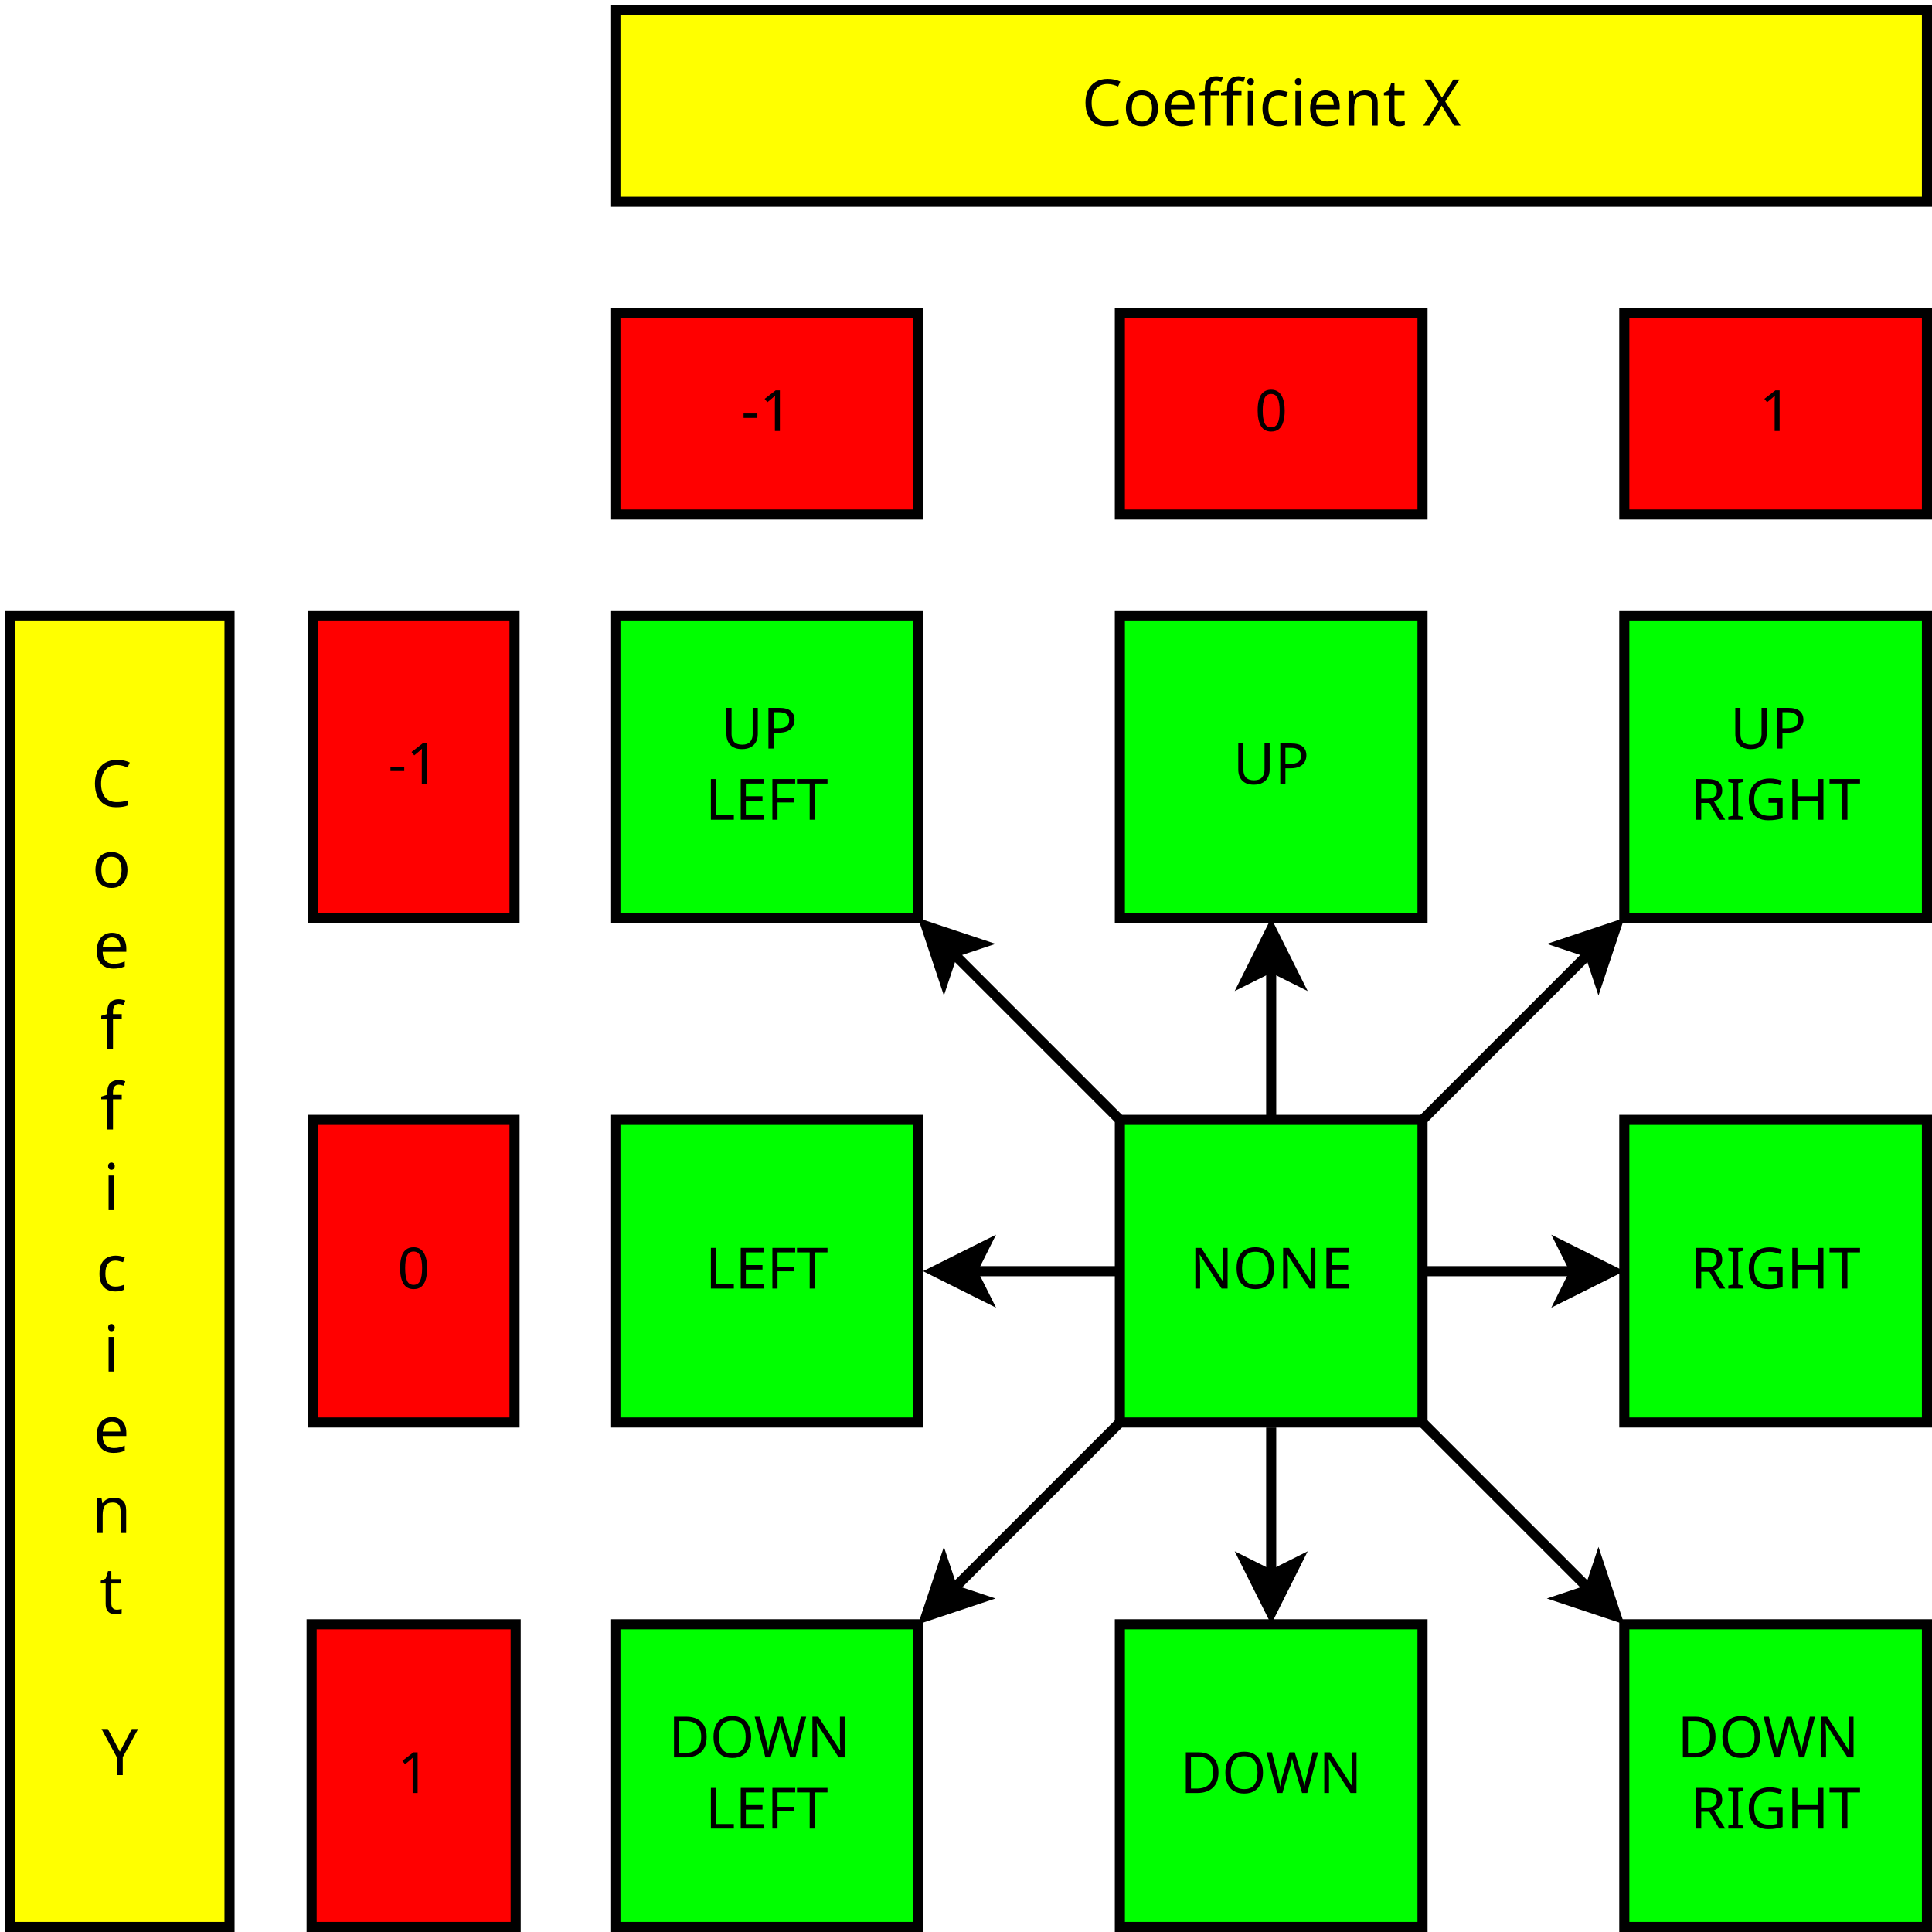
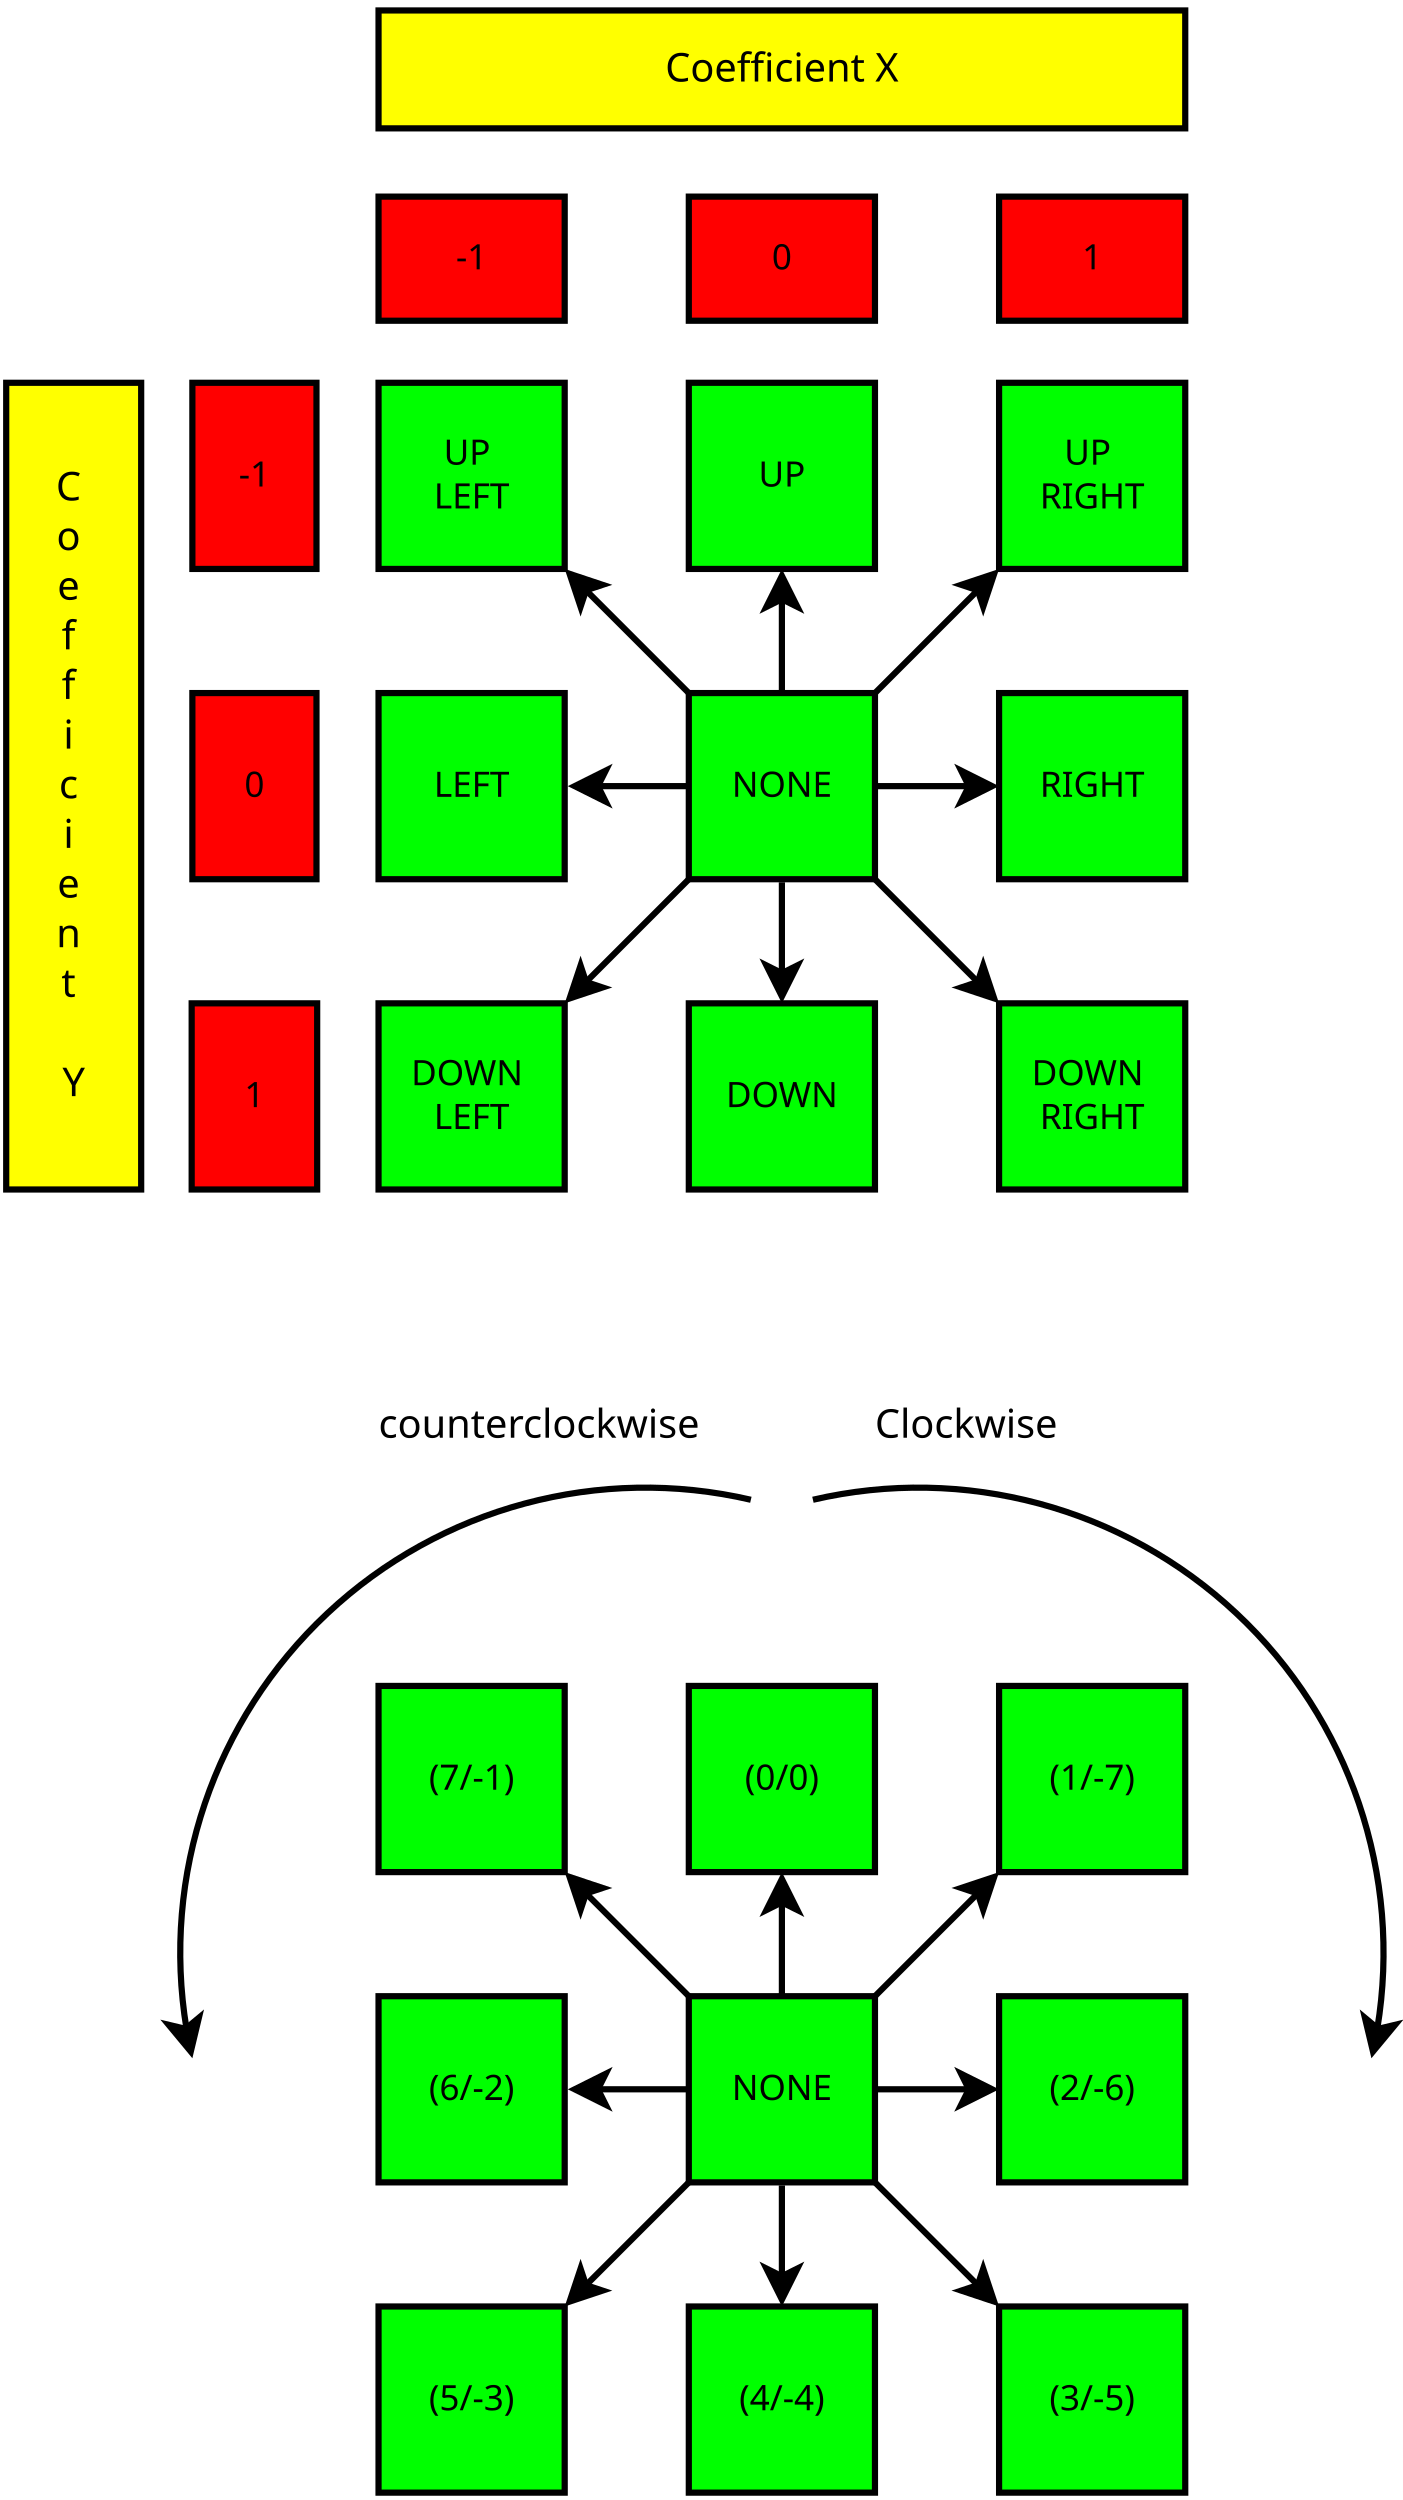
- <svg xmlns="http://www.w3.org/2000/svg" width="20cm" height="20cm" viewBox="338 38 383 383">
-   <g>
-     <rect style="fill: #00ff00" x="560" y="260" width="60" height="60" />
-     <rect style="fill: none; fill-opacity:0; stroke-width: 2; stroke: #000000" x="560" y="260" width="60" height="60" />
-     <text font-size="11.289" style="fill: #000000;text-anchor:middle;font-family:sans-serif;font-style:normal;font-weight:normal" x="590" y="293.444">
-       <tspan x="590" y="293.444">NONE</tspan>
-     </text>
-   </g>
-   <g>
-     <rect style="fill: #00ff00" x="560" y="160" width="60" height="60" />
-     <rect style="fill: none; fill-opacity:0; stroke-width: 2; stroke: #000000" x="560" y="160" width="60" height="60" />
-     <text font-size="11.289" style="fill: #000000;text-anchor:middle;font-family:sans-serif;font-style:normal;font-weight:normal" x="590" y="193.444">
-       <tspan x="590" y="193.444">UP</tspan>
-     </text>
-   </g>
-   <g>
-     <line style="fill: none; fill-opacity:0; stroke-width: 2; stroke: #000000" x1="590" y1="260" x2="590" y2="229.736" />
-     <polygon style="fill: #000000" points="590,222.236 595,232.236 590,229.736 585,232.236 " />
-     <polygon style="fill: none; fill-opacity:0; stroke-width: 2; stroke: #000000" points="590,222.236 595,232.236 590,229.736 585,232.236 " />
-   </g>
-   <g>
-     <rect style="fill: #00ff00" x="660" y="160" width="60" height="60" />
-     <rect style="fill: none; fill-opacity:0; stroke-width: 2; stroke: #000000" x="660" y="160" width="60" height="60" />
-     <text font-size="11.289" style="fill: #000000;text-anchor:middle;font-family:sans-serif;font-style:normal;font-weight:normal" x="690" y="186.389">
-       <tspan x="690" y="186.389">UP</tspan>
-       <tspan x="690" y="200.5">RIGHT</tspan>
-     </text>
-   </g>
-   <g>
-     <rect style="fill: #00ff00" x="660" y="260" width="60" height="60" />
-     <rect style="fill: none; fill-opacity:0; stroke-width: 2; stroke: #000000" x="660" y="260" width="60" height="60" />
-     <text font-size="11.289" style="fill: #000000;text-anchor:middle;font-family:sans-serif;font-style:normal;font-weight:normal" x="690" y="293.444">
-       <tspan x="690" y="293.444">RIGHT</tspan>
-     </text>
-   </g>
-   <g>
-     <rect style="fill: #00ff00" x="660" y="360" width="60" height="60" />
-     <rect style="fill: none; fill-opacity:0; stroke-width: 2; stroke: #000000" x="660" y="360" width="60" height="60" />
-     <text font-size="11.289" style="fill: #000000;text-anchor:middle;font-family:sans-serif;font-style:normal;font-weight:normal" x="690" y="386.389">
-       <tspan x="690" y="386.389">DOWN</tspan>
-       <tspan x="690" y="400.5">RIGHT</tspan>
-     </text>
-   </g>
-   <g>
-     <rect style="fill: #00ff00" x="560" y="360" width="60" height="60" />
-     <rect style="fill: none; fill-opacity:0; stroke-width: 2; stroke: #000000" x="560" y="360" width="60" height="60" />
-     <text font-size="11.289" style="fill: #000000;text-anchor:middle;font-family:sans-serif;font-style:normal;font-weight:normal" x="590" y="393.444">
-       <tspan x="590" y="393.444">DOWN</tspan>
-     </text>
-   </g>
-   <g>
-     <rect style="fill: #00ff00" x="460" y="360" width="60" height="60" />
-     <rect style="fill: none; fill-opacity:0; stroke-width: 2; stroke: #000000" x="460" y="360" width="60" height="60" />
-     <text font-size="11.289" style="fill: #000000;text-anchor:middle;font-family:sans-serif;font-style:normal;font-weight:normal" x="490" y="386.389">
-       <tspan x="490" y="386.389">DOWN</tspan>
-       <tspan x="490" y="400.5">LEFT</tspan>
-     </text>
-   </g>
-   <g>
-     <rect style="fill: #00ff00" x="460" y="260" width="60" height="60" />
-     <rect style="fill: none; fill-opacity:0; stroke-width: 2; stroke: #000000" x="460" y="260" width="60" height="60" />
-     <text font-size="11.289" style="fill: #000000;text-anchor:middle;font-family:sans-serif;font-style:normal;font-weight:normal" x="490" y="293.444">
-       <tspan x="490" y="293.444">LEFT</tspan>
-     </text>
-   </g>
-   <g>
-     <rect style="fill: #00ff00" x="460" y="160" width="60" height="60" />
-     <rect style="fill: none; fill-opacity:0; stroke-width: 2; stroke: #000000" x="460" y="160" width="60" height="60" />
-     <text font-size="11.289" style="fill: #000000;text-anchor:middle;font-family:sans-serif;font-style:normal;font-weight:normal" x="490" y="186.389">
-       <tspan x="490" y="186.389">UP</tspan>
-       <tspan x="490" y="200.5">LEFT</tspan>
-     </text>
-   </g>
-   <g>
-     <line style="fill: none; fill-opacity:0; stroke-width: 2; stroke: #000000" x1="560" y1="260" x2="526.884" y2="226.884" />
-     <polygon style="fill: #000000" points="521.581,221.581 532.188,225.117 526.884,226.884 525.117,232.188 " />
-     <polygon style="fill: none; fill-opacity:0; stroke-width: 2; stroke: #000000" points="521.581,221.581 532.188,225.117 526.884,226.884 525.117,232.188 " />
-   </g>
-   <g>
-     <line style="fill: none; fill-opacity:0; stroke-width: 2; stroke: #000000" x1="620" y1="260" x2="653.116" y2="226.884" />
-     <polygon style="fill: #000000" points="658.419,221.581 654.883,232.188 653.116,226.884 647.812,225.117 " />
-     <polygon style="fill: none; fill-opacity:0; stroke-width: 2; stroke: #000000" points="658.419,221.581 654.883,232.188 653.116,226.884 647.812,225.117 " />
-   </g>
-   <g>
-     <line style="fill: none; fill-opacity:0; stroke-width: 2; stroke: #000000" x1="620" y1="290" x2="650.264" y2="290" />
-     <polygon style="fill: #000000" points="657.764,290 647.764,295 650.264,290 647.764,285 " />
-     <polygon style="fill: none; fill-opacity:0; stroke-width: 2; stroke: #000000" points="657.764,290 647.764,295 650.264,290 647.764,285 " />
-   </g>
-   <g>
-     <line style="fill: none; fill-opacity:0; stroke-width: 2; stroke: #000000" x1="620" y1="320" x2="653.116" y2="353.116" />
-     <polygon style="fill: #000000" points="658.419,358.419 647.812,354.883 653.116,353.116 654.883,347.812 " />
-     <polygon style="fill: none; fill-opacity:0; stroke-width: 2; stroke: #000000" points="658.419,358.419 647.812,354.883 653.116,353.116 654.883,347.812 " />
-   </g>
-   <g>
-     <line style="fill: none; fill-opacity:0; stroke-width: 2; stroke: #000000" x1="590" y1="320.984" x2="590" y2="350.264" />
-     <polygon style="fill: #000000" points="590,357.764 585,347.764 590,350.264 595,347.764 " />
-     <polygon style="fill: none; fill-opacity:0; stroke-width: 2; stroke: #000000" points="590,357.764 585,347.764 590,350.264 595,347.764 " />
-   </g>
-   <g>
-     <line style="fill: none; fill-opacity:0; stroke-width: 2; stroke: #000000" x1="560" y1="320" x2="526.884" y2="353.116" />
-     <polygon style="fill: #000000" points="521.581,358.419 525.117,347.812 526.884,353.116 532.188,354.883 " />
-     <polygon style="fill: none; fill-opacity:0; stroke-width: 2; stroke: #000000" points="521.581,358.419 525.117,347.812 526.884,353.116 532.188,354.883 " />
-   </g>
-   <g>
-     <line style="fill: none; fill-opacity:0; stroke-width: 2; stroke: #000000" x1="560" y1="290" x2="530.72" y2="290" />
-     <polygon style="fill: #000000" points="523.22,290 533.22,285 530.72,290 533.22,295 " />
-     <polygon style="fill: none; fill-opacity:0; stroke-width: 2; stroke: #000000" points="523.22,290 533.22,285 530.72,290 533.22,295 " />
-   </g>
-   <g>
-     <rect style="fill: #ff0000" x="460" y="100" width="60" height="40" />
-     <rect style="fill: none; fill-opacity:0; stroke-width: 2; stroke: #000000" x="460" y="100" width="60" height="40" />
-     <text font-size="11.289" style="fill: #000000;text-anchor:middle;font-family:sans-serif;font-style:normal;font-weight:normal" x="490" y="123.444">
-       <tspan x="490" y="123.444">-1</tspan>
-     </text>
-   </g>
-   <g>
-     <rect style="fill: #ff0000" x="560" y="100" width="60" height="40" />
-     <rect style="fill: none; fill-opacity:0; stroke-width: 2; stroke: #000000" x="560" y="100" width="60" height="40" />
-     <text font-size="11.289" style="fill: #000000;text-anchor:middle;font-family:sans-serif;font-style:normal;font-weight:normal" x="590" y="123.444">
-       <tspan x="590" y="123.444">0</tspan>
-     </text>
-   </g>
-   <g>
-     <rect style="fill: #ff0000" x="660" y="100" width="60" height="40" />
-     <rect style="fill: none; fill-opacity:0; stroke-width: 2; stroke: #000000" x="660" y="100" width="60" height="40" />
-     <text font-size="11.289" style="fill: #000000;text-anchor:middle;font-family:sans-serif;font-style:normal;font-weight:normal" x="690" y="123.444">
-       <tspan x="690" y="123.444">1</tspan>
-     </text>
-   </g>
-   <g>
-     <rect style="fill: #ff0000" x="400" y="160" width="40" height="60" />
-     <rect style="fill: none; fill-opacity:0; stroke-width: 2; stroke: #000000" x="400" y="160" width="40" height="60" />
-     <text font-size="11.289" style="fill: #000000;text-anchor:middle;font-family:sans-serif;font-style:normal;font-weight:normal" x="420" y="193.444">
-       <tspan x="420" y="193.444">-1</tspan>
-     </text>
-   </g>
-   <g>
-     <rect style="fill: #ff0000" x="400" y="260" width="40" height="60" />
-     <rect style="fill: none; fill-opacity:0; stroke-width: 2; stroke: #000000" x="400" y="260" width="40" height="60" />
-     <text font-size="11.289" style="fill: #000000;text-anchor:middle;font-family:sans-serif;font-style:normal;font-weight:normal" x="420" y="293.444">
-       <tspan x="420" y="293.444">0</tspan>
-     </text>
-   </g>
-   <g>
-     <rect style="fill: #ff0000" x="399.775" y="360" width="40.45" height="60" />
-     <rect style="fill: none; fill-opacity:0; stroke-width: 2; stroke: #000000" x="399.775" y="360" width="40.45" height="60" />
-     <text font-size="11.289" style="fill: #000000;text-anchor:middle;font-family:sans-serif;font-style:normal;font-weight:normal" x="420" y="393.444">
-       <tspan x="420" y="393.444">1</tspan>
-     </text>
-   </g>
-   <g>
-     <rect style="fill: #ffff00" x="460" y="40" width="260" height="38" />
-     <rect style="fill: none; fill-opacity:0; stroke-width: 2; stroke: #000000" x="460" y="40" width="260" height="38" />
-     <text font-size="12.8" style="fill: #000000;text-anchor:middle;font-family:sans-serif;font-style:normal;font-weight:normal" x="590" y="62.9">
-       <tspan x="590" y="62.9">Coefficient X</tspan>
-     </text>
-   </g>
-   <g>
-     <rect style="fill: #ffff00" x="340" y="160" width="43.5" height="260" />
-     <rect style="fill: none; fill-opacity:0; stroke-width: 2; stroke: #000000" x="340" y="160" width="43.5" height="260" />
-     <text font-size="12.8" style="fill: #000000;text-anchor:middle;font-family:sans-serif;font-style:normal;font-weight:normal" x="361.75" y="197.9">
-       <tspan x="361.75" y="197.9">C</tspan>
-       <tspan x="361.75" y="213.9">o</tspan>
-       <tspan x="361.75" y="229.9">e</tspan>
-       <tspan x="361.75" y="245.9">f</tspan>
-       <tspan x="361.75" y="261.9">f</tspan>
-       <tspan x="361.75" y="277.9">i</tspan>
-       <tspan x="361.75" y="293.9">c</tspan>
-       <tspan x="361.75" y="309.9">i</tspan>
-       <tspan x="361.75" y="325.9">e</tspan>
-       <tspan x="361.75" y="341.9">n</tspan>
-       <tspan x="361.75" y="357.9">t</tspan>
-       <tspan x="361.75" y="373.9" />
-       <tspan x="361.75" y="389.9">Y</tspan>
-     </text>
-   </g>
+ <svg xmlns="http://www.w3.org/2000/svg" width="23cm" height="41cm" viewBox="338 38 452 803" id="svg2" version="1.1">
+   <defs id="defs450" />
+   <g id="g4">
+     <rect style="fill: #00ff00" x="560" y="260" width="60" height="60" id="rect6" />
+     <rect style="fill: none; fill-opacity:0; stroke-width: 2; stroke: #000000" x="560" y="260" width="60" height="60" id="rect8" />
+     <text font-size="11.289" style="fill: #000000;text-anchor:middle;font-family:sans-serif;font-style:normal;font-weight:normal" x="590" y="293.444" id="text10">
+       <tspan x="590" y="293.444" id="tspan12">NONE</tspan>
+     </text>
+   </g>
+   <g id="g14">
+     <rect style="fill: #00ff00" x="560" y="160" width="60" height="60" id="rect16" />
+     <rect style="fill: none; fill-opacity:0; stroke-width: 2; stroke: #000000" x="560" y="160" width="60" height="60" id="rect18" />
+     <text font-size="11.289" style="fill: #000000;text-anchor:middle;font-family:sans-serif;font-style:normal;font-weight:normal" x="590" y="193.444" id="text20">
+       <tspan x="590" y="193.444" id="tspan22">UP</tspan>
+     </text>
+   </g>
+   <g id="g24">
+     <line style="fill: none; fill-opacity:0; stroke-width: 2; stroke: #000000" x1="590" y1="260" x2="590" y2="229.736" id="line26" />
+     <polygon style="fill: #000000" points="590,222.236 595,232.236 590,229.736 585,232.236 " id="polygon28" />
+     <polygon style="fill: none; fill-opacity:0; stroke-width: 2; stroke: #000000" points="590,222.236 595,232.236 590,229.736 585,232.236 " id="polygon30" />
+   </g>
+   <g id="g32">
+     <rect style="fill: #00ff00" x="660" y="160" width="60" height="60" id="rect34" />
+     <rect style="fill: none; fill-opacity:0; stroke-width: 2; stroke: #000000" x="660" y="160" width="60" height="60" id="rect36" />
+     <text font-size="11.289" style="fill: #000000;text-anchor:middle;font-family:sans-serif;font-style:normal;font-weight:normal" x="690" y="186.389" id="text38">
+       <tspan x="690" y="186.389" id="tspan40">UP</tspan>
+       <tspan x="690" y="200.5" id="tspan42">RIGHT</tspan>
+     </text>
+   </g>
+   <g id="g44">
+     <rect style="fill: #00ff00" x="660" y="260" width="60" height="60" id="rect46" />
+     <rect style="fill: none; fill-opacity:0; stroke-width: 2; stroke: #000000" x="660" y="260" width="60" height="60" id="rect48" />
+     <text font-size="11.289" style="fill: #000000;text-anchor:middle;font-family:sans-serif;font-style:normal;font-weight:normal" x="690" y="293.444" id="text50">
+       <tspan x="690" y="293.444" id="tspan52">RIGHT</tspan>
+     </text>
+   </g>
+   <g id="g54">
+     <rect style="fill: #00ff00" x="660" y="360" width="60" height="60" id="rect56" />
+     <rect style="fill: none; fill-opacity:0; stroke-width: 2; stroke: #000000" x="660" y="360" width="60" height="60" id="rect58" />
+     <text font-size="11.289" style="fill: #000000;text-anchor:middle;font-family:sans-serif;font-style:normal;font-weight:normal" x="690" y="386.389" id="text60">
+       <tspan x="690" y="386.389" id="tspan62">DOWN</tspan>
+       <tspan x="690" y="400.5" id="tspan64">RIGHT</tspan>
+     </text>
+   </g>
+   <g id="g66">
+     <rect style="fill: #00ff00" x="560" y="360" width="60" height="60" id="rect68" />
+     <rect style="fill: none; fill-opacity:0; stroke-width: 2; stroke: #000000" x="560" y="360" width="60" height="60" id="rect70" />
+     <text font-size="11.289" style="fill: #000000;text-anchor:middle;font-family:sans-serif;font-style:normal;font-weight:normal" x="590" y="393.444" id="text72">
+       <tspan x="590" y="393.444" id="tspan74">DOWN</tspan>
+     </text>
+   </g>
+   <g id="g76">
+     <rect style="fill: #00ff00" x="460" y="360" width="60" height="60" id="rect78" />
+     <rect style="fill: none; fill-opacity:0; stroke-width: 2; stroke: #000000" x="460" y="360" width="60" height="60" id="rect80" />
+     <text font-size="11.289" style="fill: #000000;text-anchor:middle;font-family:sans-serif;font-style:normal;font-weight:normal" x="490" y="386.389" id="text82">
+       <tspan x="490" y="386.389" id="tspan84">DOWN</tspan>
+       <tspan x="490" y="400.5" id="tspan86">LEFT</tspan>
+     </text>
+   </g>
+   <g id="g88">
+     <rect style="fill: #00ff00" x="460" y="260" width="60" height="60" id="rect90" />
+     <rect style="fill: none; fill-opacity:0; stroke-width: 2; stroke: #000000" x="460" y="260" width="60" height="60" id="rect92" />
+     <text font-size="11.289" style="fill: #000000;text-anchor:middle;font-family:sans-serif;font-style:normal;font-weight:normal" x="490" y="293.444" id="text94">
+       <tspan x="490" y="293.444" id="tspan96">LEFT</tspan>
+     </text>
+   </g>
+   <g id="g98">
+     <rect style="fill: #00ff00" x="460" y="160" width="60" height="60" id="rect100" />
+     <rect style="fill: none; fill-opacity:0; stroke-width: 2; stroke: #000000" x="460" y="160" width="60" height="60" id="rect102" />
+     <text font-size="11.289" style="fill: #000000;text-anchor:middle;font-family:sans-serif;font-style:normal;font-weight:normal" x="490" y="186.389" id="text104">
+       <tspan x="490" y="186.389" id="tspan106">UP</tspan>
+       <tspan x="490" y="200.5" id="tspan108">LEFT</tspan>
+     </text>
+   </g>
+   <g id="g110">
+     <line style="fill: none; fill-opacity:0; stroke-width: 2; stroke: #000000" x1="560" y1="260" x2="526.884" y2="226.884" id="line112" />
+     <polygon style="fill: #000000" points="521.581,221.581 532.188,225.117 526.884,226.884 525.117,232.188 " id="polygon114" />
+     <polygon style="fill: none; fill-opacity:0; stroke-width: 2; stroke: #000000" points="521.581,221.581 532.188,225.117 526.884,226.884 525.117,232.188 " id="polygon116" />
+   </g>
+   <g id="g118">
+     <line style="fill: none; fill-opacity:0; stroke-width: 2; stroke: #000000" x1="620" y1="260" x2="653.116" y2="226.884" id="line120" />
+     <polygon style="fill: #000000" points="658.419,221.581 654.883,232.188 653.116,226.884 647.812,225.117 " id="polygon122" />
+     <polygon style="fill: none; fill-opacity:0; stroke-width: 2; stroke: #000000" points="658.419,221.581 654.883,232.188 653.116,226.884 647.812,225.117 " id="polygon124" />
+   </g>
+   <g id="g126">
+     <line style="fill: none; fill-opacity:0; stroke-width: 2; stroke: #000000" x1="620" y1="290" x2="650.264" y2="290" id="line128" />
+     <polygon style="fill: #000000" points="657.764,290 647.764,295 650.264,290 647.764,285 " id="polygon130" />
+     <polygon style="fill: none; fill-opacity:0; stroke-width: 2; stroke: #000000" points="657.764,290 647.764,295 650.264,290 647.764,285 " id="polygon132" />
+   </g>
+   <g id="g134">
+     <line style="fill: none; fill-opacity:0; stroke-width: 2; stroke: #000000" x1="620" y1="320" x2="653.116" y2="353.116" id="line136" />
+     <polygon style="fill: #000000" points="658.419,358.419 647.812,354.883 653.116,353.116 654.883,347.812 " id="polygon138" />
+     <polygon style="fill: none; fill-opacity:0; stroke-width: 2; stroke: #000000" points="658.419,358.419 647.812,354.883 653.116,353.116 654.883,347.812 " id="polygon140" />
+   </g>
+   <g id="g142">
+     <line style="fill: none; fill-opacity:0; stroke-width: 2; stroke: #000000" x1="590" y1="320.984" x2="590" y2="350.264" id="line144" />
+     <polygon style="fill: #000000" points="590,357.764 585,347.764 590,350.264 595,347.764 " id="polygon146" />
+     <polygon style="fill: none; fill-opacity:0; stroke-width: 2; stroke: #000000" points="590,357.764 585,347.764 590,350.264 595,347.764 " id="polygon148" />
+   </g>
+   <g id="g150">
+     <line style="fill: none; fill-opacity:0; stroke-width: 2; stroke: #000000" x1="560" y1="320" x2="526.884" y2="353.116" id="line152" />
+     <polygon style="fill: #000000" points="521.581,358.419 525.117,347.812 526.884,353.116 532.188,354.883 " id="polygon154" />
+     <polygon style="fill: none; fill-opacity:0; stroke-width: 2; stroke: #000000" points="521.581,358.419 525.117,347.812 526.884,353.116 532.188,354.883 " id="polygon156" />
+   </g>
+   <g id="g158">
+     <line style="fill: none; fill-opacity:0; stroke-width: 2; stroke: #000000" x1="560" y1="290" x2="530.72" y2="290" id="line160" />
+     <polygon style="fill: #000000" points="523.22,290 533.22,285 530.72,290 533.22,295 " id="polygon162" />
+     <polygon style="fill: none; fill-opacity:0; stroke-width: 2; stroke: #000000" points="523.22,290 533.22,285 530.72,290 533.22,295 " id="polygon164" />
+   </g>
+   <g id="g166">
+     <rect style="fill: #ff0000" x="460" y="100" width="60" height="40" id="rect168" />
+     <rect style="fill: none; fill-opacity:0; stroke-width: 2; stroke: #000000" x="460" y="100" width="60" height="40" id="rect170" />
+     <text font-size="11.289" style="fill: #000000;text-anchor:middle;font-family:sans-serif;font-style:normal;font-weight:normal" x="490" y="123.444" id="text172">
+       <tspan x="490" y="123.444" id="tspan174">-1</tspan>
+     </text>
+   </g>
+   <g id="g176">
+     <rect style="fill: #ff0000" x="560" y="100" width="60" height="40" id="rect178" />
+     <rect style="fill: none; fill-opacity:0; stroke-width: 2; stroke: #000000" x="560" y="100" width="60" height="40" id="rect180" />
+     <text font-size="11.289" style="fill: #000000;text-anchor:middle;font-family:sans-serif;font-style:normal;font-weight:normal" x="590" y="123.444" id="text182">
+       <tspan x="590" y="123.444" id="tspan184">0</tspan>
+     </text>
+   </g>
+   <g id="g186">
+     <rect style="fill: #ff0000" x="660" y="100" width="60" height="40" id="rect188" />
+     <rect style="fill: none; fill-opacity:0; stroke-width: 2; stroke: #000000" x="660" y="100" width="60" height="40" id="rect190" />
+     <text font-size="11.289" style="fill: #000000;text-anchor:middle;font-family:sans-serif;font-style:normal;font-weight:normal" x="690" y="123.444" id="text192">
+       <tspan x="690" y="123.444" id="tspan194">1</tspan>
+     </text>
+   </g>
+   <g id="g196">
+     <rect style="fill: #ff0000" x="400" y="160" width="40" height="60" id="rect198" />
+     <rect style="fill: none; fill-opacity:0; stroke-width: 2; stroke: #000000" x="400" y="160" width="40" height="60" id="rect200" />
+     <text font-size="11.289" style="fill: #000000;text-anchor:middle;font-family:sans-serif;font-style:normal;font-weight:normal" x="420" y="193.444" id="text202">
+       <tspan x="420" y="193.444" id="tspan204">-1</tspan>
+     </text>
+   </g>
+   <g id="g206">
+     <rect style="fill: #ff0000" x="400" y="260" width="40" height="60" id="rect208" />
+     <rect style="fill: none; fill-opacity:0; stroke-width: 2; stroke: #000000" x="400" y="260" width="40" height="60" id="rect210" />
+     <text font-size="11.289" style="fill: #000000;text-anchor:middle;font-family:sans-serif;font-style:normal;font-weight:normal" x="420" y="293.444" id="text212">
+       <tspan x="420" y="293.444" id="tspan214">0</tspan>
+     </text>
+   </g>
+   <g id="g216">
+     <rect style="fill: #ff0000" x="399.774" y="360" width="40.45" height="60" id="rect218" />
+     <rect style="fill: none; fill-opacity:0; stroke-width: 2; stroke: #000000" x="399.774" y="360" width="40.45" height="60" id="rect220" />
+     <text font-size="11.289" style="fill: #000000;text-anchor:middle;font-family:sans-serif;font-style:normal;font-weight:normal" x="419.999" y="393.444" id="text222">
+       <tspan x="419.999" y="393.444" id="tspan224">1</tspan>
+     </text>
+   </g>
+   <g id="g226">
+     <rect style="fill: #ffff00" x="460" y="40" width="260" height="38" id="rect228" />
+     <rect style="fill: none; fill-opacity:0; stroke-width: 2; stroke: #000000" x="460" y="40" width="260" height="38" id="rect230" />
+     <text font-size="12.8" style="fill: #000000;text-anchor:middle;font-family:sans-serif;font-style:normal;font-weight:normal" x="590" y="62.9" id="text232">
+       <tspan x="590" y="62.9" id="tspan234">Coefficient X</tspan>
+     </text>
+   </g>
+   <g id="g236">
+     <rect style="fill: #ffff00" x="340" y="160" width="43.5" height="260" id="rect238" />
+     <rect style="fill: none; fill-opacity:0; stroke-width: 2; stroke: #000000" x="340" y="160" width="43.5" height="260" id="rect240" />
+     <text font-size="12.8" style="fill: #000000;text-anchor:middle;font-family:sans-serif;font-style:normal;font-weight:normal" x="361.75" y="197.9" id="text242">
+       <tspan x="361.75" y="197.9" id="tspan244">C</tspan>
+       <tspan x="361.75" y="213.9" id="tspan246">o</tspan>
+       <tspan x="361.75" y="229.9" id="tspan248">e</tspan>
+       <tspan x="361.75" y="245.9" id="tspan250">f</tspan>
+       <tspan x="361.75" y="261.9" id="tspan252">f</tspan>
+       <tspan x="361.75" y="277.9" id="tspan254">i</tspan>
+       <tspan x="361.75" y="293.9" id="tspan256">c</tspan>
+       <tspan x="361.75" y="309.9" id="tspan258">i</tspan>
+       <tspan x="361.75" y="325.9" id="tspan260">e</tspan>
+       <tspan x="361.75" y="341.9" id="tspan262">n</tspan>
+       <tspan x="361.75" y="357.9" id="tspan264">t</tspan>
+       <tspan x="361.75" y="373.9" id="tspan266" />
+       <tspan x="361.75" y="389.9" id="tspan268">Y</tspan>
+     </text>
+   </g>
+   <g id="g270">
+     <rect style="fill: #00ff00" x="560" y="680" width="60" height="60" id="rect272" />
+     <rect style="fill: none; fill-opacity:0; stroke-width: 2; stroke: #000000" x="560" y="680" width="60" height="60" id="rect274" />
+     <text font-size="11.289" style="fill: #000000;text-anchor:middle;font-family:sans-serif;font-style:normal;font-weight:normal" x="590" y="713.444" id="text276">
+       <tspan x="590" y="713.444" id="tspan278">NONE</tspan>
+     </text>
+   </g>
+   <g id="g280">
+     <rect style="fill: #00ff00" x="560" y="580" width="60" height="60" id="rect282" />
+     <rect style="fill: none; fill-opacity:0; stroke-width: 2; stroke: #000000" x="560" y="580" width="60" height="60" id="rect284" />
+     <text font-size="11.289" style="fill: #000000;text-anchor:middle;font-family:sans-serif;font-style:normal;font-weight:normal" x="590" y="613.444" id="text286">
+       <tspan x="590" y="613.444" id="tspan288">(0/0)</tspan>
+     </text>
+   </g>
+   <g id="g290">
+     <line style="fill: none; fill-opacity:0; stroke-width: 2; stroke: #000000" x1="590" y1="680" x2="590" y2="649.736" id="line292" />
+     <polygon style="fill: #000000" points="590,642.236 595,652.236 590,649.736 585,652.236 " id="polygon294" />
+     <polygon style="fill: none; fill-opacity:0; stroke-width: 2; stroke: #000000" points="590,642.236 595,652.236 590,649.736 585,652.236 " id="polygon296" />
+   </g>
+   <g id="g298">
+     <rect style="fill: #00ff00" x="660" y="580" width="60" height="60" id="rect300" />
+     <rect style="fill: none; fill-opacity:0; stroke-width: 2; stroke: #000000" x="660" y="580" width="60" height="60" id="rect302" />
+     <text font-size="11.289" style="fill: #000000;text-anchor:middle;font-family:sans-serif;font-style:normal;font-weight:normal" x="690" y="613.444" id="text304">
+       <tspan x="690" y="613.444" id="tspan306">(1/-7)</tspan>
+     </text>
+   </g>
+   <g id="g308">
+     <rect style="fill: #00ff00" x="660" y="680" width="60" height="60" id="rect310" />
+     <rect style="fill: none; fill-opacity:0; stroke-width: 2; stroke: #000000" x="660" y="680" width="60" height="60" id="rect312" />
+     <text font-size="11.289" style="fill: #000000;text-anchor:middle;font-family:sans-serif;font-style:normal;font-weight:normal" x="690" y="713.444" id="text314">
+       <tspan x="690" y="713.444" id="tspan316">(2/-6)</tspan>
+     </text>
+   </g>
+   <g id="g318">
+     <rect style="fill: #00ff00" x="660" y="780" width="60" height="60" id="rect320" />
+     <rect style="fill: none; fill-opacity:0; stroke-width: 2; stroke: #000000" x="660" y="780" width="60" height="60" id="rect322" />
+     <text font-size="11.289" style="fill: #000000;text-anchor:middle;font-family:sans-serif;font-style:normal;font-weight:normal" x="690" y="813.444" id="text324">
+       <tspan x="690" y="813.444" id="tspan326">(3/-5)</tspan>
+     </text>
+   </g>
+   <g id="g328">
+     <rect style="fill: #00ff00" x="560" y="780" width="60" height="60" id="rect330" />
+     <rect style="fill: none; fill-opacity:0; stroke-width: 2; stroke: #000000" x="560" y="780" width="60" height="60" id="rect332" />
+     <text font-size="11.289" style="fill: #000000;text-anchor:middle;font-family:sans-serif;font-style:normal;font-weight:normal" x="590" y="813.444" id="text334">
+       <tspan x="590" y="813.444" id="tspan336">(4/-4)</tspan>
+     </text>
+   </g>
+   <g id="g338">
+     <rect style="fill: #00ff00" x="460" y="780" width="60" height="60" id="rect340" />
+     <rect style="fill: none; fill-opacity:0; stroke-width: 2; stroke: #000000" x="460" y="780" width="60" height="60" id="rect342" />
+     <text font-size="11.289" style="fill: #000000;text-anchor:middle;font-family:sans-serif;font-style:normal;font-weight:normal" x="490" y="813.444" id="text344">
+       <tspan x="490" y="813.444" id="tspan346">(5/-3)</tspan>
+     </text>
+   </g>
+   <g id="g348">
+     <rect style="fill: #00ff00" x="460" y="680" width="60" height="60" id="rect350" />
+     <rect style="fill: none; fill-opacity:0; stroke-width: 2; stroke: #000000" x="460" y="680" width="60" height="60" id="rect352" />
+     <text font-size="11.289" style="fill: #000000;text-anchor:middle;font-family:sans-serif;font-style:normal;font-weight:normal" x="490" y="713.444" id="text354">
+       <tspan x="490" y="713.444" id="tspan356">(6/-2)</tspan>
+     </text>
+   </g>
+   <g id="g358">
+     <rect style="fill: #00ff00" x="460" y="580" width="60" height="60" id="rect360" />
+     <rect style="fill: none; fill-opacity:0; stroke-width: 2; stroke: #000000" x="460" y="580" width="60" height="60" id="rect362" />
+     <text font-size="11.289" style="fill: #000000;text-anchor:middle;font-family:sans-serif;font-style:normal;font-weight:normal" x="490" y="613.444" id="text364">
+       <tspan x="490" y="613.444" id="tspan366">(7/-1)</tspan>
+     </text>
+   </g>
+   <g id="g368">
+     <line style="fill: none; fill-opacity:0; stroke-width: 2; stroke: #000000" x1="560" y1="680" x2="526.884" y2="646.884" id="line370" />
+     <polygon style="fill: #000000" points="521.581,641.581 532.188,645.117 526.884,646.884 525.117,652.188 " id="polygon372" />
+     <polygon style="fill: none; fill-opacity:0; stroke-width: 2; stroke: #000000" points="521.581,641.581 532.188,645.117 526.884,646.884 525.117,652.188 " id="polygon374" />
+   </g>
+   <g id="g376">
+     <line style="fill: none; fill-opacity:0; stroke-width: 2; stroke: #000000" x1="620" y1="680" x2="653.116" y2="646.884" id="line378" />
+     <polygon style="fill: #000000" points="658.419,641.581 654.883,652.188 653.116,646.884 647.812,645.117 " id="polygon380" />
+     <polygon style="fill: none; fill-opacity:0; stroke-width: 2; stroke: #000000" points="658.419,641.581 654.883,652.188 653.116,646.884 647.812,645.117 " id="polygon382" />
+   </g>
+   <g id="g384">
+     <line style="fill: none; fill-opacity:0; stroke-width: 2; stroke: #000000" x1="620" y1="710" x2="650.264" y2="710" id="line386" />
+     <polygon style="fill: #000000" points="657.764,710 647.764,715 650.264,710 647.764,705 " id="polygon388" />
+     <polygon style="fill: none; fill-opacity:0; stroke-width: 2; stroke: #000000" points="657.764,710 647.764,715 650.264,710 647.764,705 " id="polygon390" />
+   </g>
+   <g id="g392">
+     <line style="fill: none; fill-opacity:0; stroke-width: 2; stroke: #000000" x1="620" y1="740" x2="653.116" y2="773.116" id="line394" />
+     <polygon style="fill: #000000" points="658.419,778.419 647.812,774.883 653.116,773.116 654.883,767.812 " id="polygon396" />
+     <polygon style="fill: none; fill-opacity:0; stroke-width: 2; stroke: #000000" points="658.419,778.419 647.812,774.883 653.116,773.116 654.883,767.812 " id="polygon398" />
+   </g>
+   <g id="g400">
+     <line style="fill: none; fill-opacity:0; stroke-width: 2; stroke: #000000" x1="590" y1="740.984" x2="590" y2="770.264" id="line402" />
+     <polygon style="fill: #000000" points="590,777.764 585,767.764 590,770.264 595,767.764 " id="polygon404" />
+     <polygon style="fill: none; fill-opacity:0; stroke-width: 2; stroke: #000000" points="590,777.764 585,767.764 590,770.264 595,767.764 " id="polygon406" />
+   </g>
+   <g id="g408">
+     <line style="fill: none; fill-opacity:0; stroke-width: 2; stroke: #000000" x1="560" y1="740" x2="526.884" y2="773.116" id="line410" />
+     <polygon style="fill: #000000" points="521.581,778.419 525.117,767.812 526.884,773.116 532.188,774.883 " id="polygon412" />
+     <polygon style="fill: none; fill-opacity:0; stroke-width: 2; stroke: #000000" points="521.581,778.419 525.117,767.812 526.884,773.116 532.188,774.883 " id="polygon414" />
+   </g>
+   <g id="g416">
+     <line style="fill: none; fill-opacity:0; stroke-width: 2; stroke: #000000" x1="560" y1="710" x2="530.72" y2="710" id="line418" />
+     <polygon style="fill: #000000" points="523.22,710 533.22,705 530.72,710 533.22,715 " id="polygon420" />
+     <polygon style="fill: none; fill-opacity:0; stroke-width: 2; stroke: #000000" points="523.22,710 533.22,705 530.72,710 533.22,715 " id="polygon422" />
+   </g>
+   <g id="g424">
+     <path style="fill: none; fill-opacity:0; stroke-width: 2; stroke: #000000" d="M 580,520 A 149.907,149.907 0 0 0 398.103,690.466" id="path426" />
+     <polygon style="fill: #000000" points="399.493,697.822 392.355,689.217 397.792,690.518 402.094,686.949 " id="polygon428" />
+     <polygon style="fill: none; fill-opacity:0; stroke-width: 2; stroke: #000000" points="399.493,697.822 392.355,689.217 397.792,690.518 402.094,686.949 " id="polygon430" />
+   </g>
+   <g id="g432">
+     <path style="fill: none; fill-opacity:0; stroke-width: 2; stroke: #000000" d="M 781.897,690.466 A 149.907,149.907 0 0 0 600,520" id="path434" />
+     <polygon style="fill: #000000" points="780.507,697.822 777.906,686.949 782.208,690.518 787.645,689.217 " id="polygon436" />
+     <polygon style="fill: none; fill-opacity:0; stroke-width: 2; stroke: #000000" points="780.507,697.822 777.906,686.949 782.208,690.518 787.645,689.217 " id="polygon438" />
+   </g>
+   <text font-size="12.8" style="fill: #000000;text-anchor:start;font-family:sans-serif;font-style:normal;font-weight:normal" x="620" y="500" id="text440">
+     <tspan x="620" y="500" id="tspan442">Clockwise</tspan>
+   </text>
+   <text font-size="12.8" style="fill: #000000;text-anchor:start;font-family:sans-serif;font-style:normal;font-weight:normal" x="460" y="500" id="text444">
+     <tspan x="460" y="500" id="tspan446">counterclockwise</tspan>
+   </text>
</svg>
